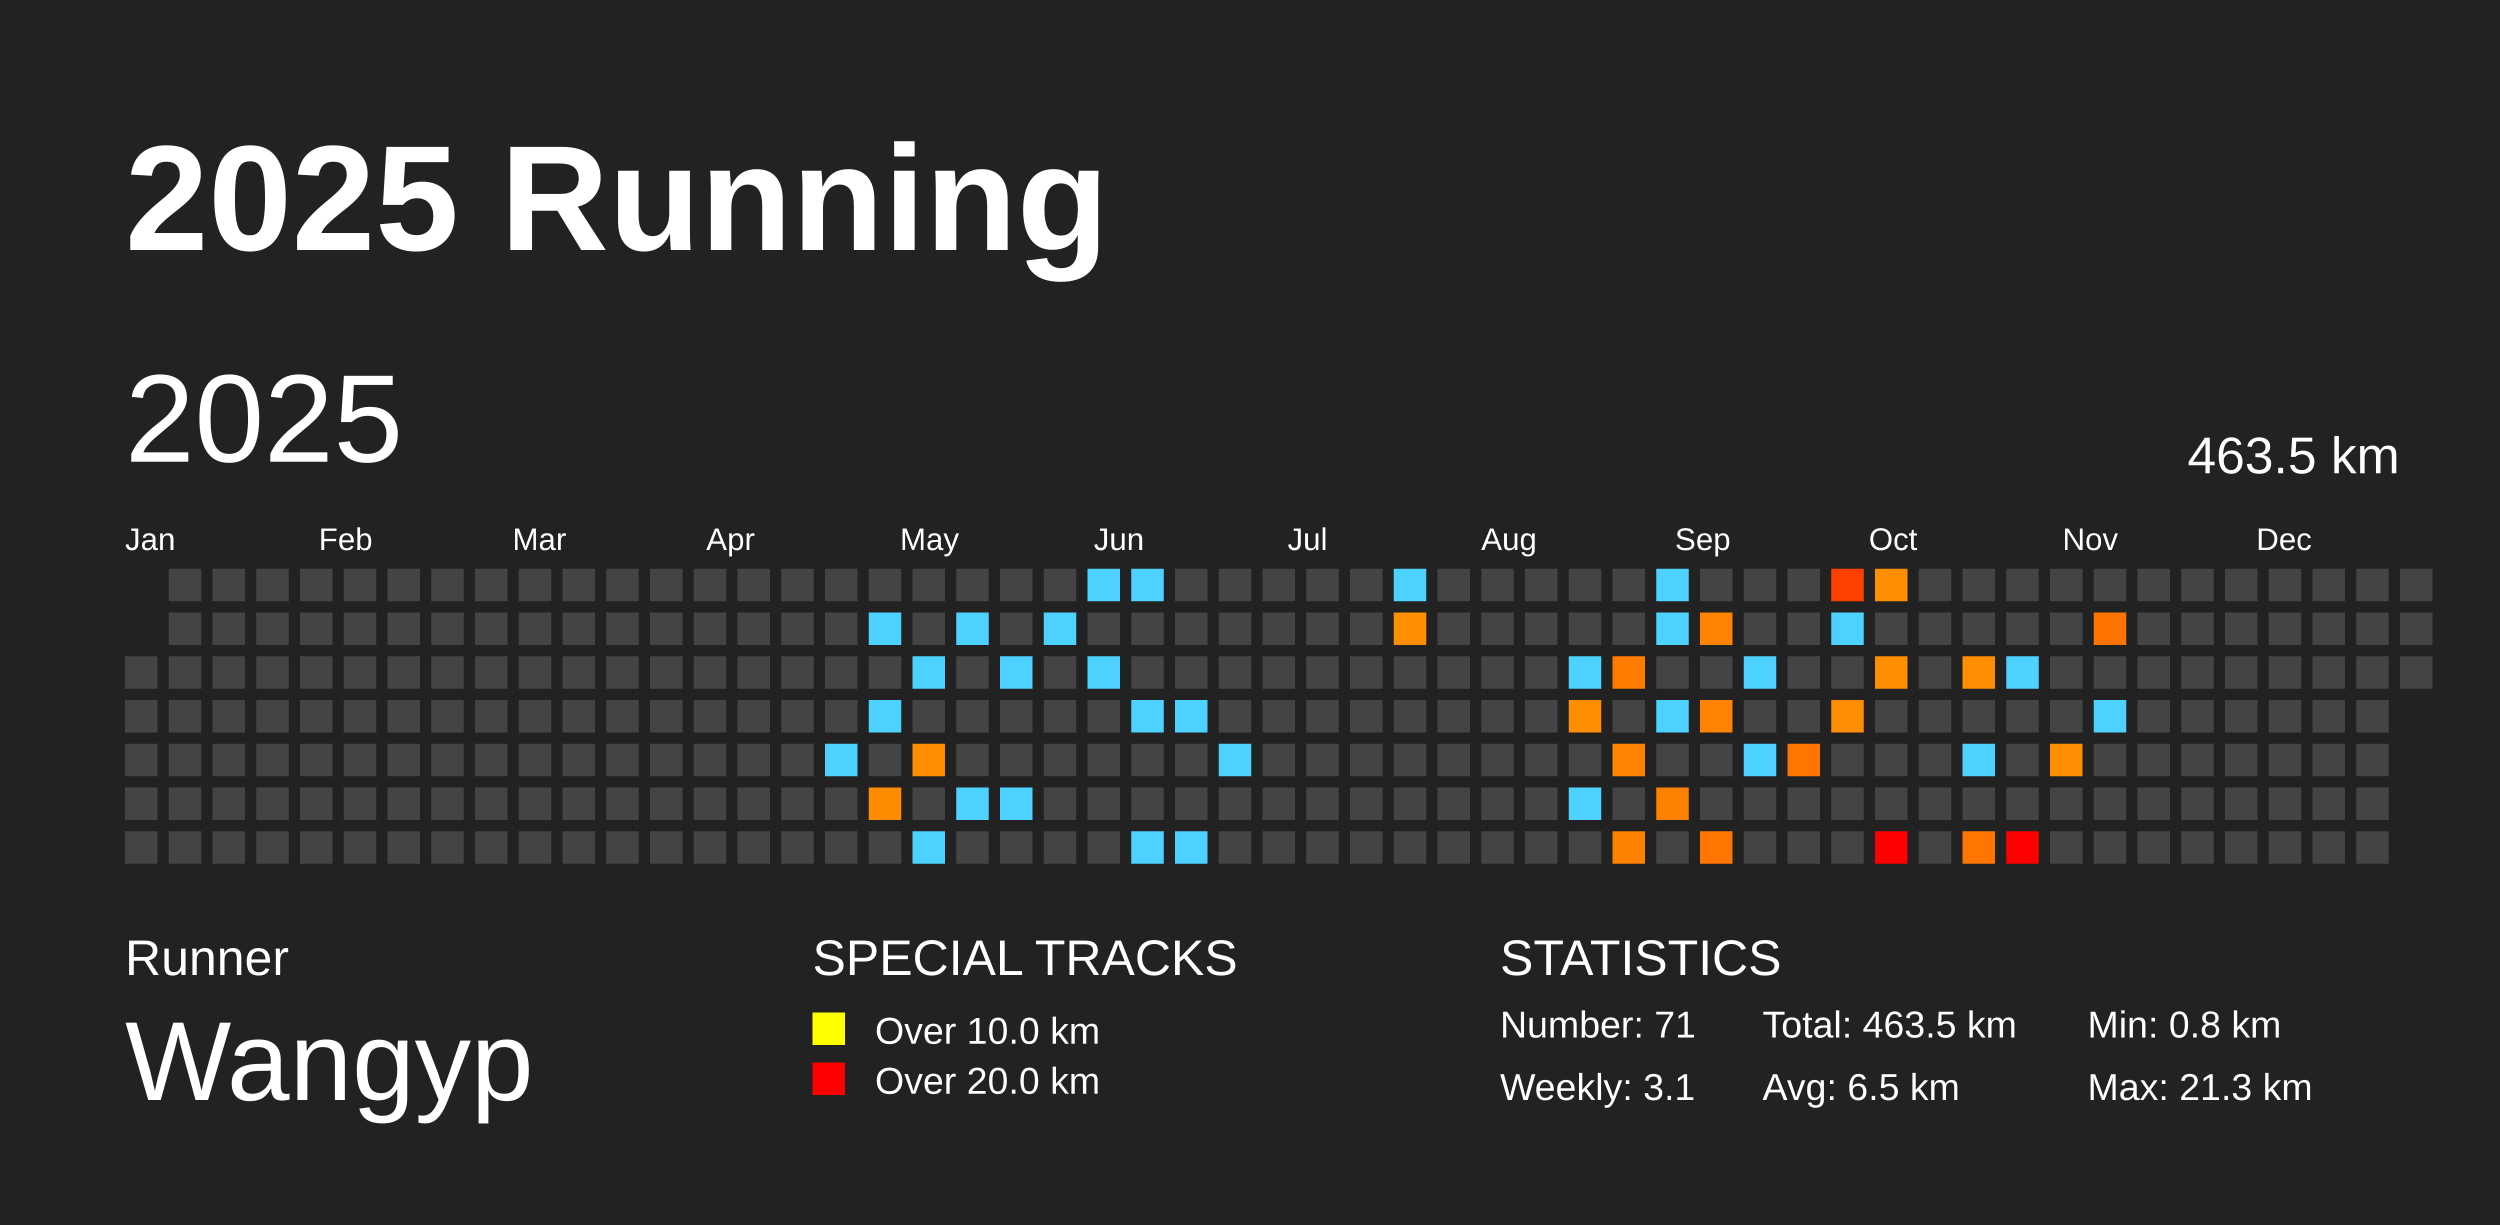
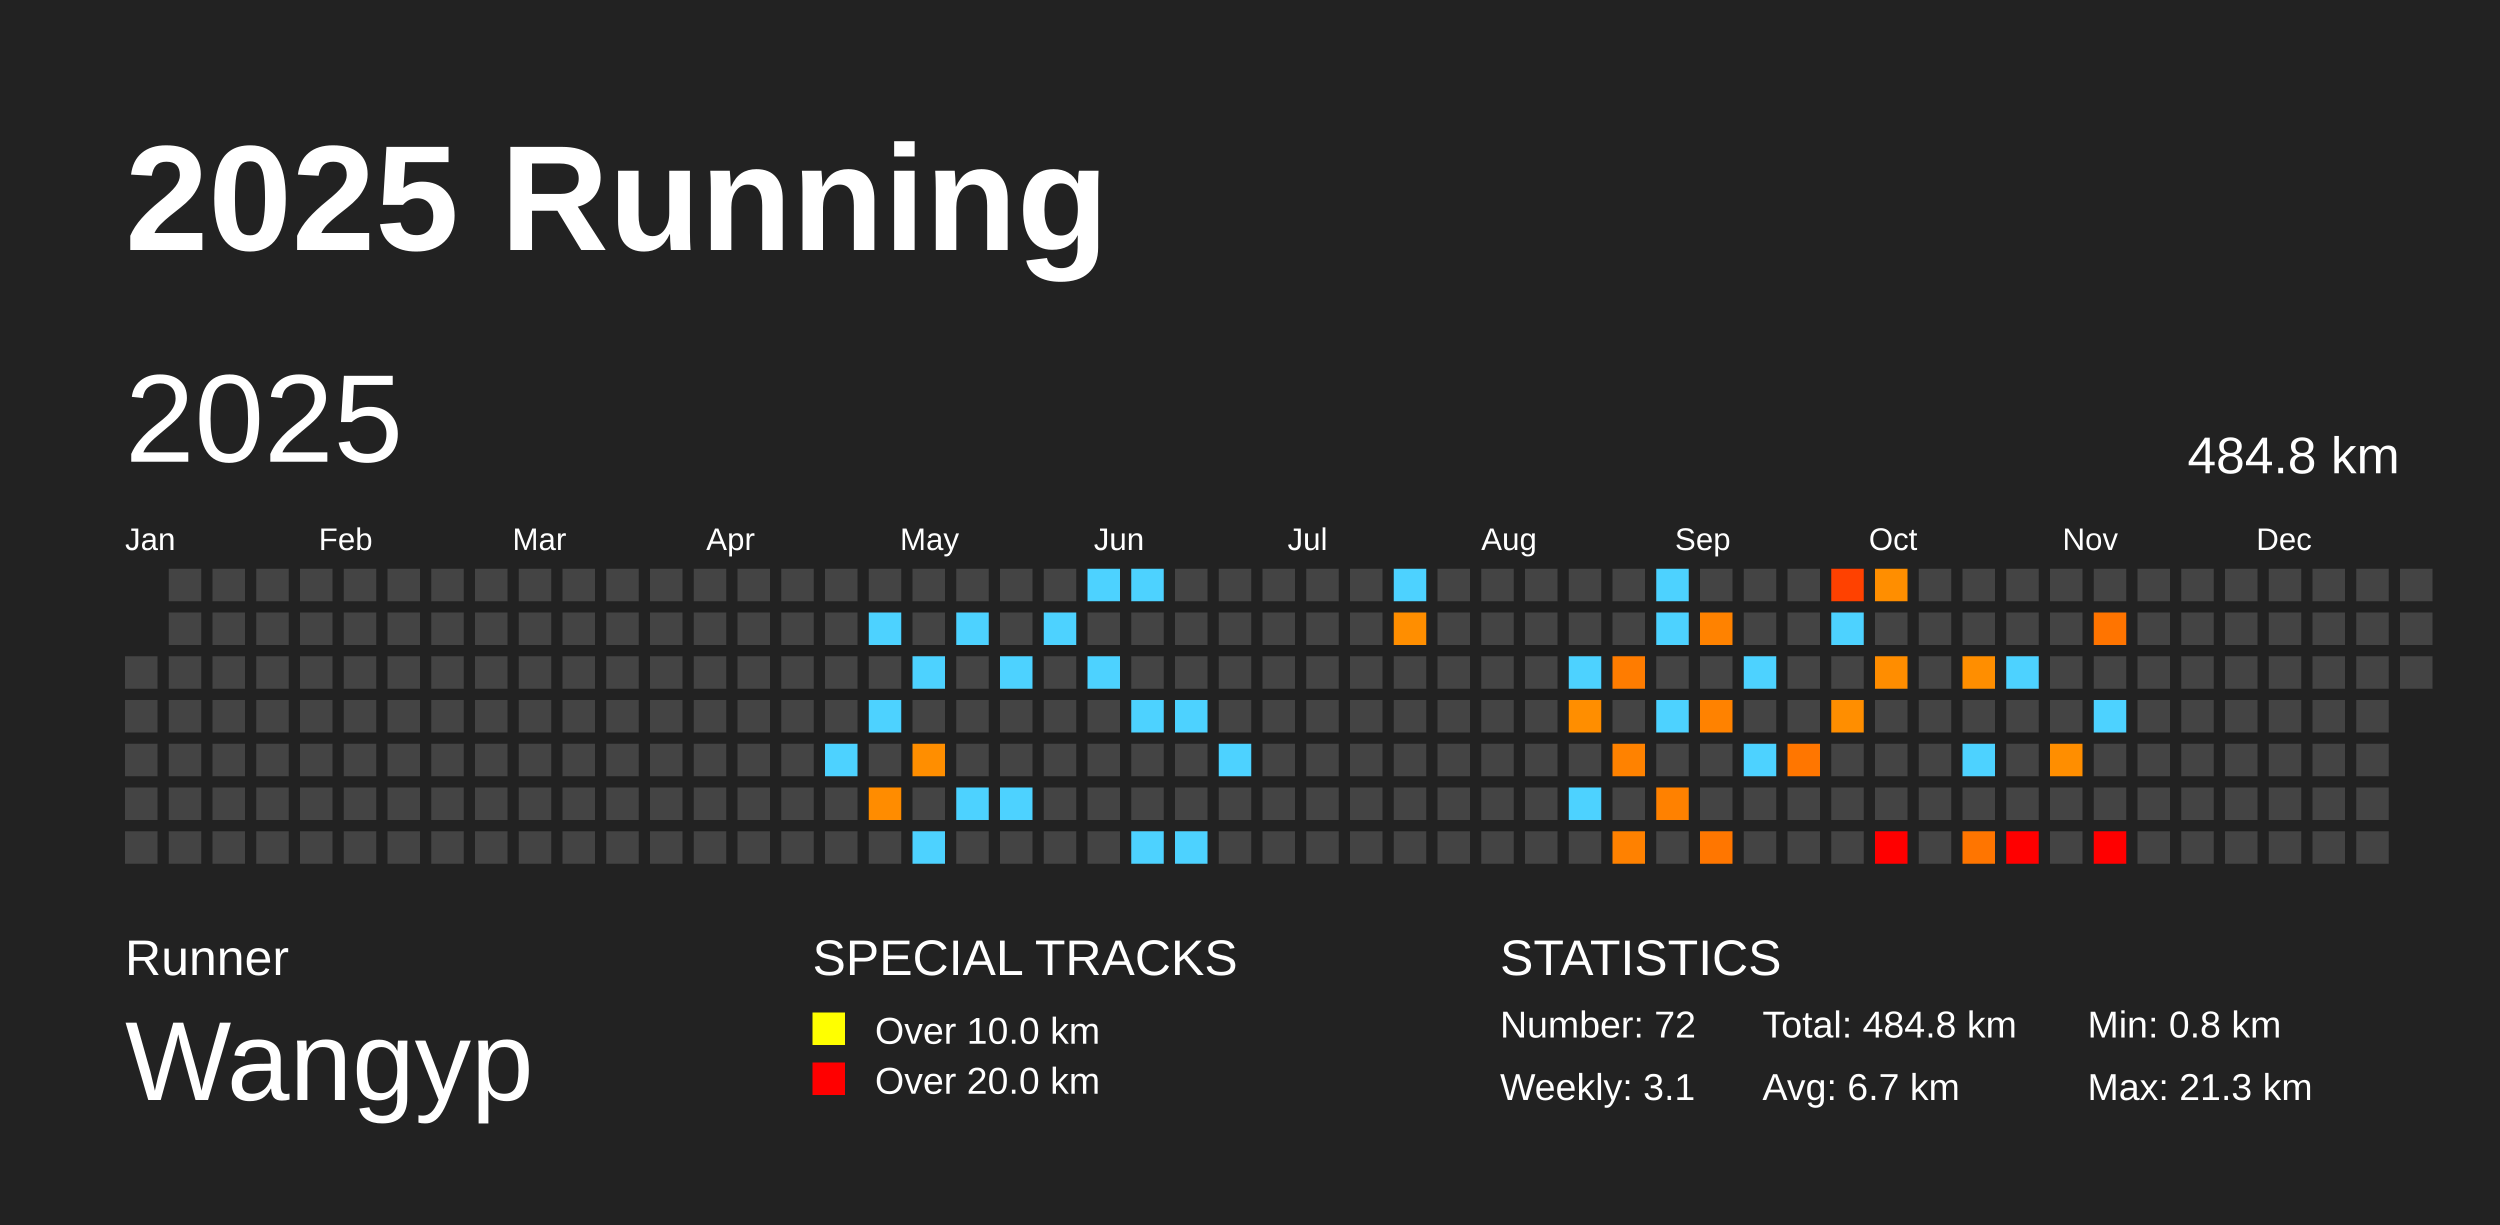
<svg xmlns="http://www.w3.org/2000/svg" baseProfile="full" height="98mm" version="1.1" viewBox="0,0,200,98" width="200mm">
  <defs />
  <rect fill="#222222" height="98" width="200" x="0" y="0" />
  <text fill="#FFFFFF" style="font-size:12px; font-family:Arial; font-weight:bold;" x="10" y="20">2025 Running</text>
  <text fill="#FFFFFF" style="font-size:4px; font-family:Arial" x="10" y="78">Runner</text>
  <text fill="#FFFFFF" style="font-size:9px; font-family:Arial" x="10" y="88">Wangyp</text>
  <text fill="#FFFFFF" style="font-size:4px; font-family:Arial" x="65" y="78">SPECIAL TRACKS</text>
  <rect fill="yellow" height="2.6" width="2.6" x="65" y="81" />
  <text fill="#FFFFFF" style="font-size:3px; font-family:Arial" x="70" y="83.5">Over 10.0 km</text>
  <rect fill="red" height="2.6" width="2.6" x="65" y="85" />
  <text fill="#FFFFFF" style="font-size:3px; font-family:Arial" x="70" y="87.5">Over 20.0 km</text>
  <text fill="#FFFFFF" style="font-size:4px; font-family:Arial" x="120" y="78">STATISTICS</text>
-   <text fill="#FFFFFF" style="font-size:3px; font-family:Arial" x="120" y="83">Number: 71</text>
+   <text fill="#FFFFFF" style="font-size:3px; font-family:Arial" x="120" y="83">Number: 72</text>
  <text fill="#FFFFFF" style="font-size:3px; font-family:Arial" x="120" y="88">Weekly: 3.1</text>
-   <text fill="#FFFFFF" style="font-size:3px; font-family:Arial" x="141" y="83">Total: 463.5 km</text>
-   <text fill="#FFFFFF" style="font-size:3px; font-family:Arial" x="141" y="88">Avg: 6.5 km</text>
+   <text fill="#FFFFFF" style="font-size:3px; font-family:Arial" x="141" y="83">Total: 484.8 km</text>
+   <text fill="#FFFFFF" style="font-size:3px; font-family:Arial" x="141" y="88">Avg: 6.7 km</text>
  <text fill="#FFFFFF" style="font-size:3px; font-family:Arial" x="167" y="83">Min: 0.8 km</text>
  <text fill="#FFFFFF" style="font-size:3px; font-family:Arial" x="167" y="88">Max: 21.3 km</text>
  <text dominant-baseline="hanging" fill="#FFFFFF" style="font-size:10.0px; font-family:Arial;" x="10" y="30">2025</text>
-   <text dominant-baseline="hanging" fill="#FFFFFF" style="font-size:4.125px; font-family:Arial;" x="175" y="35">463.5 km</text>
+   <text dominant-baseline="hanging" fill="#FFFFFF" style="font-size:4.125px; font-family:Arial;" x="175" y="35">484.8 km</text>
  <text fill="#FFFFFF" style="font-size:2.5px; font-family:Arial" x="10.0" y="44">Jan</text>
  <text fill="#FFFFFF" style="font-size:2.5px; font-family:Arial" x="25.5" y="44">Feb</text>
  <text fill="#FFFFFF" style="font-size:2.5px; font-family:Arial" x="41.0" y="44">Mar</text>
  <text fill="#FFFFFF" style="font-size:2.5px; font-family:Arial" x="56.5" y="44">Apr</text>
  <text fill="#FFFFFF" style="font-size:2.5px; font-family:Arial" x="72.0" y="44">May</text>
  <text fill="#FFFFFF" style="font-size:2.5px; font-family:Arial" x="87.5" y="44">Jun</text>
  <text fill="#FFFFFF" style="font-size:2.5px; font-family:Arial" x="103.0" y="44">Jul</text>
  <text fill="#FFFFFF" style="font-size:2.5px; font-family:Arial" x="118.5" y="44">Aug</text>
  <text fill="#FFFFFF" style="font-size:2.5px; font-family:Arial" x="134.0" y="44">Sep</text>
  <text fill="#FFFFFF" style="font-size:2.5px; font-family:Arial" x="149.5" y="44">Oct</text>
  <text fill="#FFFFFF" style="font-size:2.5px; font-family:Arial" x="165.0" y="44">Nov</text>
  <text fill="#FFFFFF" style="font-size:2.5px; font-family:Arial" x="180.5" y="44">Dec</text>
  <rect fill="#444444" height="2.6" width="2.6" x="10.0" y="52.5" />
  <rect fill="#444444" height="2.6" width="2.6" x="10.0" y="56.0" />
  <rect fill="#444444" height="2.6" width="2.6" x="10.0" y="59.5" />
  <rect fill="#444444" height="2.6" width="2.6" x="10.0" y="63.0" />
  <rect fill="#444444" height="2.6" width="2.6" x="10.0" y="66.5" />
  <rect fill="#444444" height="2.6" width="2.6" x="13.5" y="45.5" />
  <rect fill="#444444" height="2.6" width="2.6" x="13.5" y="49.0" />
  <rect fill="#444444" height="2.6" width="2.6" x="13.5" y="52.5" />
  <rect fill="#444444" height="2.6" width="2.6" x="13.5" y="56.0" />
  <rect fill="#444444" height="2.6" width="2.6" x="13.5" y="59.5" />
  <rect fill="#444444" height="2.6" width="2.6" x="13.5" y="63.0" />
  <rect fill="#444444" height="2.6" width="2.6" x="13.5" y="66.5" />
  <rect fill="#444444" height="2.6" width="2.6" x="17.0" y="45.5" />
  <rect fill="#444444" height="2.6" width="2.6" x="17.0" y="49.0" />
  <rect fill="#444444" height="2.6" width="2.6" x="17.0" y="52.5" />
  <rect fill="#444444" height="2.6" width="2.6" x="17.0" y="56.0" />
  <rect fill="#444444" height="2.6" width="2.6" x="17.0" y="59.5" />
  <rect fill="#444444" height="2.6" width="2.6" x="17.0" y="63.0" />
  <rect fill="#444444" height="2.6" width="2.6" x="17.0" y="66.5" />
  <rect fill="#444444" height="2.6" width="2.6" x="20.5" y="45.5" />
  <rect fill="#444444" height="2.6" width="2.6" x="20.5" y="49.0" />
  <rect fill="#444444" height="2.6" width="2.6" x="20.5" y="52.5" />
  <rect fill="#444444" height="2.6" width="2.6" x="20.5" y="56.0" />
  <rect fill="#444444" height="2.6" width="2.6" x="20.5" y="59.5" />
  <rect fill="#444444" height="2.6" width="2.6" x="20.5" y="63.0" />
  <rect fill="#444444" height="2.6" width="2.6" x="20.5" y="66.5" />
  <rect fill="#444444" height="2.6" width="2.6" x="24.0" y="45.5" />
  <rect fill="#444444" height="2.6" width="2.6" x="24.0" y="49.0" />
  <rect fill="#444444" height="2.6" width="2.6" x="24.0" y="52.5" />
  <rect fill="#444444" height="2.6" width="2.6" x="24.0" y="56.0" />
  <rect fill="#444444" height="2.6" width="2.6" x="24.0" y="59.5" />
  <rect fill="#444444" height="2.6" width="2.6" x="24.0" y="63.0" />
  <rect fill="#444444" height="2.6" width="2.6" x="24.0" y="66.5" />
  <rect fill="#444444" height="2.6" width="2.6" x="27.5" y="45.5" />
  <rect fill="#444444" height="2.6" width="2.6" x="27.5" y="49.0" />
  <rect fill="#444444" height="2.6" width="2.6" x="27.5" y="52.5" />
  <rect fill="#444444" height="2.6" width="2.6" x="27.5" y="56.0" />
  <rect fill="#444444" height="2.6" width="2.6" x="27.5" y="59.5" />
  <rect fill="#444444" height="2.6" width="2.6" x="27.5" y="63.0" />
  <rect fill="#444444" height="2.6" width="2.6" x="27.5" y="66.5" />
  <rect fill="#444444" height="2.6" width="2.6" x="31.0" y="45.5" />
  <rect fill="#444444" height="2.6" width="2.6" x="31.0" y="49.0" />
  <rect fill="#444444" height="2.6" width="2.6" x="31.0" y="52.5" />
  <rect fill="#444444" height="2.6" width="2.6" x="31.0" y="56.0" />
  <rect fill="#444444" height="2.6" width="2.6" x="31.0" y="59.5" />
  <rect fill="#444444" height="2.6" width="2.6" x="31.0" y="63.0" />
  <rect fill="#444444" height="2.6" width="2.6" x="31.0" y="66.5" />
  <rect fill="#444444" height="2.6" width="2.6" x="34.5" y="45.5" />
  <rect fill="#444444" height="2.6" width="2.6" x="34.5" y="49.0" />
  <rect fill="#444444" height="2.6" width="2.6" x="34.5" y="52.5" />
  <rect fill="#444444" height="2.6" width="2.6" x="34.5" y="56.0" />
  <rect fill="#444444" height="2.6" width="2.6" x="34.5" y="59.5" />
  <rect fill="#444444" height="2.6" width="2.6" x="34.5" y="63.0" />
  <rect fill="#444444" height="2.6" width="2.6" x="34.5" y="66.5" />
  <rect fill="#444444" height="2.6" width="2.6" x="38.0" y="45.5" />
  <rect fill="#444444" height="2.6" width="2.6" x="38.0" y="49.0" />
  <rect fill="#444444" height="2.6" width="2.6" x="38.0" y="52.5" />
  <rect fill="#444444" height="2.6" width="2.6" x="38.0" y="56.0" />
  <rect fill="#444444" height="2.6" width="2.6" x="38.0" y="59.5" />
  <rect fill="#444444" height="2.6" width="2.6" x="38.0" y="63.0" />
  <rect fill="#444444" height="2.6" width="2.6" x="38.0" y="66.5" />
  <rect fill="#444444" height="2.6" width="2.6" x="41.5" y="45.5" />
  <rect fill="#444444" height="2.6" width="2.6" x="41.5" y="49.0" />
  <rect fill="#444444" height="2.6" width="2.6" x="41.5" y="52.5" />
  <rect fill="#444444" height="2.6" width="2.6" x="41.5" y="56.0" />
  <rect fill="#444444" height="2.6" width="2.6" x="41.5" y="59.5" />
  <rect fill="#444444" height="2.6" width="2.6" x="41.5" y="63.0" />
  <rect fill="#444444" height="2.6" width="2.6" x="41.5" y="66.5" />
  <rect fill="#444444" height="2.6" width="2.6" x="45.0" y="45.5" />
  <rect fill="#444444" height="2.6" width="2.6" x="45.0" y="49.0" />
  <rect fill="#444444" height="2.6" width="2.6" x="45.0" y="52.5" />
  <rect fill="#444444" height="2.6" width="2.6" x="45.0" y="56.0" />
  <rect fill="#444444" height="2.6" width="2.6" x="45.0" y="59.5" />
  <rect fill="#444444" height="2.6" width="2.6" x="45.0" y="63.0" />
  <rect fill="#444444" height="2.6" width="2.6" x="45.0" y="66.5" />
  <rect fill="#444444" height="2.6" width="2.6" x="48.5" y="45.5" />
  <rect fill="#444444" height="2.6" width="2.6" x="48.5" y="49.0" />
  <rect fill="#444444" height="2.6" width="2.6" x="48.5" y="52.5" />
  <rect fill="#444444" height="2.6" width="2.6" x="48.5" y="56.0" />
  <rect fill="#444444" height="2.6" width="2.6" x="48.5" y="59.5" />
  <rect fill="#444444" height="2.6" width="2.6" x="48.5" y="63.0" />
  <rect fill="#444444" height="2.6" width="2.6" x="48.5" y="66.5" />
  <rect fill="#444444" height="2.6" width="2.6" x="52.0" y="45.5" />
  <rect fill="#444444" height="2.6" width="2.6" x="52.0" y="49.0" />
  <rect fill="#444444" height="2.6" width="2.6" x="52.0" y="52.5" />
  <rect fill="#444444" height="2.6" width="2.6" x="52.0" y="56.0" />
  <rect fill="#444444" height="2.6" width="2.6" x="52.0" y="59.5" />
  <rect fill="#444444" height="2.6" width="2.6" x="52.0" y="63.0" />
  <rect fill="#444444" height="2.6" width="2.6" x="52.0" y="66.5" />
  <rect fill="#444444" height="2.6" width="2.6" x="55.5" y="45.5" />
  <rect fill="#444444" height="2.6" width="2.6" x="55.5" y="49.0" />
  <rect fill="#444444" height="2.6" width="2.6" x="55.5" y="52.5" />
  <rect fill="#444444" height="2.6" width="2.6" x="55.5" y="56.0" />
  <rect fill="#444444" height="2.6" width="2.6" x="55.5" y="59.5" />
  <rect fill="#444444" height="2.6" width="2.6" x="55.5" y="63.0" />
  <rect fill="#444444" height="2.6" width="2.6" x="55.5" y="66.5" />
  <rect fill="#444444" height="2.6" width="2.6" x="59.0" y="45.5" />
  <rect fill="#444444" height="2.6" width="2.6" x="59.0" y="49.0" />
  <rect fill="#444444" height="2.6" width="2.6" x="59.0" y="52.5" />
  <rect fill="#444444" height="2.6" width="2.6" x="59.0" y="56.0" />
  <rect fill="#444444" height="2.6" width="2.6" x="59.0" y="59.5" />
  <rect fill="#444444" height="2.6" width="2.6" x="59.0" y="63.0" />
  <rect fill="#444444" height="2.6" width="2.6" x="59.0" y="66.5" />
  <rect fill="#444444" height="2.6" width="2.6" x="62.5" y="45.5" />
  <rect fill="#444444" height="2.6" width="2.6" x="62.5" y="49.0" />
  <rect fill="#444444" height="2.6" width="2.6" x="62.5" y="52.5" />
  <rect fill="#444444" height="2.6" width="2.6" x="62.5" y="56.0" />
  <rect fill="#444444" height="2.6" width="2.6" x="62.5" y="59.5" />
  <rect fill="#444444" height="2.6" width="2.6" x="62.5" y="63.0" />
  <rect fill="#444444" height="2.6" width="2.6" x="62.5" y="66.5" />
  <rect fill="#444444" height="2.6" width="2.6" x="66.0" y="45.5" />
  <rect fill="#444444" height="2.6" width="2.6" x="66.0" y="49.0" />
  <rect fill="#444444" height="2.6" width="2.6" x="66.0" y="52.5" />
  <rect fill="#444444" height="2.6" width="2.6" x="66.0" y="56.0" />
  <rect fill="#4dd2ff" height="2.6" width="2.6" x="66.0" y="59.5" />
  <rect fill="#444444" height="2.6" width="2.6" x="66.0" y="63.0" />
  <rect fill="#444444" height="2.6" width="2.6" x="66.0" y="66.5" />
  <rect fill="#444444" height="2.6" width="2.6" x="69.5" y="45.5" />
  <rect fill="#4dd2ff" height="2.6" width="2.6" x="69.5" y="49.0" />
  <rect fill="#444444" height="2.6" width="2.6" x="69.5" y="52.5" />
  <rect fill="#4dd2ff" height="2.6" width="2.6" x="69.5" y="56.0" />
  <rect fill="#444444" height="2.6" width="2.6" x="69.5" y="59.5" />
  <rect fill="#ff8c00" height="2.6" width="2.6" x="69.5" y="63.0" />
  <rect fill="#444444" height="2.6" width="2.6" x="69.5" y="66.5" />
  <rect fill="#444444" height="2.6" width="2.6" x="73.0" y="45.5" />
  <rect fill="#444444" height="2.6" width="2.6" x="73.0" y="49.0" />
  <rect fill="#4dd2ff" height="2.6" width="2.6" x="73.0" y="52.5" />
  <rect fill="#444444" height="2.6" width="2.6" x="73.0" y="56.0" />
  <rect fill="#ff8e00" height="2.6" width="2.6" x="73.0" y="59.5" />
  <rect fill="#444444" height="2.6" width="2.6" x="73.0" y="63.0" />
  <rect fill="#4dd2ff" height="2.6" width="2.6" x="73.0" y="66.5" />
  <rect fill="#444444" height="2.6" width="2.6" x="76.5" y="45.5" />
  <rect fill="#4dd2ff" height="2.6" width="2.6" x="76.5" y="49.0" />
  <rect fill="#444444" height="2.6" width="2.6" x="76.5" y="52.5" />
  <rect fill="#444444" height="2.6" width="2.6" x="76.5" y="56.0" />
  <rect fill="#444444" height="2.6" width="2.6" x="76.5" y="59.5" />
  <rect fill="#4dd2ff" height="2.6" width="2.6" x="76.5" y="63.0" />
  <rect fill="#444444" height="2.6" width="2.6" x="76.5" y="66.5" />
  <rect fill="#444444" height="2.6" width="2.6" x="80.0" y="45.5" />
  <rect fill="#444444" height="2.6" width="2.6" x="80.0" y="49.0" />
  <rect fill="#4dd2ff" height="2.6" width="2.6" x="80.0" y="52.5" />
  <rect fill="#444444" height="2.6" width="2.6" x="80.0" y="56.0" />
  <rect fill="#444444" height="2.6" width="2.6" x="80.0" y="59.5" />
  <rect fill="#4dd2ff" height="2.6" width="2.6" x="80.0" y="63.0" />
  <rect fill="#444444" height="2.6" width="2.6" x="80.0" y="66.5" />
  <rect fill="#444444" height="2.6" width="2.6" x="83.5" y="45.5" />
  <rect fill="#4dd2ff" height="2.6" width="2.6" x="83.5" y="49.0" />
  <rect fill="#444444" height="2.6" width="2.6" x="83.5" y="52.5" />
  <rect fill="#444444" height="2.6" width="2.6" x="83.5" y="56.0" />
  <rect fill="#444444" height="2.6" width="2.6" x="83.5" y="59.5" />
  <rect fill="#444444" height="2.6" width="2.6" x="83.5" y="63.0" />
  <rect fill="#444444" height="2.6" width="2.6" x="83.5" y="66.5" />
  <rect fill="#4dd2ff" height="2.6" width="2.6" x="87.0" y="45.5" />
  <rect fill="#444444" height="2.6" width="2.6" x="87.0" y="49.0" />
  <rect fill="#4dd2ff" height="2.6" width="2.6" x="87.0" y="52.5" />
  <rect fill="#444444" height="2.6" width="2.6" x="87.0" y="56.0" />
  <rect fill="#444444" height="2.6" width="2.6" x="87.0" y="59.5" />
  <rect fill="#444444" height="2.6" width="2.6" x="87.0" y="63.0" />
  <rect fill="#444444" height="2.6" width="2.6" x="87.0" y="66.5" />
  <rect fill="#4dd2ff" height="2.6" width="2.6" x="90.5" y="45.5" />
  <rect fill="#444444" height="2.6" width="2.6" x="90.5" y="49.0" />
  <rect fill="#444444" height="2.6" width="2.6" x="90.5" y="52.5" />
  <rect fill="#4dd2ff" height="2.6" width="2.6" x="90.5" y="56.0" />
  <rect fill="#444444" height="2.6" width="2.6" x="90.5" y="59.5" />
  <rect fill="#444444" height="2.6" width="2.6" x="90.5" y="63.0" />
  <rect fill="#4dd2ff" height="2.6" width="2.6" x="90.5" y="66.5" />
  <rect fill="#444444" height="2.6" width="2.6" x="94.0" y="45.5" />
  <rect fill="#444444" height="2.6" width="2.6" x="94.0" y="49.0" />
  <rect fill="#444444" height="2.6" width="2.6" x="94.0" y="52.5" />
  <rect fill="#4dd2ff" height="2.6" width="2.6" x="94.0" y="56.0" />
  <rect fill="#444444" height="2.6" width="2.6" x="94.0" y="59.5" />
  <rect fill="#444444" height="2.6" width="2.6" x="94.0" y="63.0" />
  <rect fill="#4dd2ff" height="2.6" width="2.6" x="94.0" y="66.5" />
  <rect fill="#444444" height="2.6" width="2.6" x="97.5" y="45.5" />
  <rect fill="#444444" height="2.6" width="2.6" x="97.5" y="49.0" />
  <rect fill="#444444" height="2.6" width="2.6" x="97.5" y="52.5" />
  <rect fill="#444444" height="2.6" width="2.6" x="97.5" y="56.0" />
  <rect fill="#4dd2ff" height="2.6" width="2.6" x="97.5" y="59.5" />
  <rect fill="#444444" height="2.6" width="2.6" x="97.5" y="63.0" />
  <rect fill="#444444" height="2.6" width="2.6" x="97.5" y="66.5" />
  <rect fill="#444444" height="2.6" width="2.6" x="101.0" y="45.5" />
  <rect fill="#444444" height="2.6" width="2.6" x="101.0" y="49.0" />
  <rect fill="#444444" height="2.6" width="2.6" x="101.0" y="52.5" />
  <rect fill="#444444" height="2.6" width="2.6" x="101.0" y="56.0" />
  <rect fill="#444444" height="2.6" width="2.6" x="101.0" y="59.5" />
  <rect fill="#444444" height="2.6" width="2.6" x="101.0" y="63.0" />
  <rect fill="#444444" height="2.6" width="2.6" x="101.0" y="66.5" />
  <rect fill="#444444" height="2.6" width="2.6" x="104.5" y="45.5" />
  <rect fill="#444444" height="2.6" width="2.6" x="104.5" y="49.0" />
  <rect fill="#444444" height="2.6" width="2.6" x="104.5" y="52.5" />
  <rect fill="#444444" height="2.6" width="2.6" x="104.5" y="56.0" />
  <rect fill="#444444" height="2.6" width="2.6" x="104.5" y="59.5" />
  <rect fill="#444444" height="2.6" width="2.6" x="104.5" y="63.0" />
  <rect fill="#444444" height="2.6" width="2.6" x="104.5" y="66.5" />
  <rect fill="#444444" height="2.6" width="2.6" x="108.0" y="45.5" />
  <rect fill="#444444" height="2.6" width="2.6" x="108.0" y="49.0" />
  <rect fill="#444444" height="2.6" width="2.6" x="108.0" y="52.5" />
  <rect fill="#444444" height="2.6" width="2.6" x="108.0" y="56.0" />
  <rect fill="#444444" height="2.6" width="2.6" x="108.0" y="59.5" />
  <rect fill="#444444" height="2.6" width="2.6" x="108.0" y="63.0" />
  <rect fill="#444444" height="2.6" width="2.6" x="108.0" y="66.5" />
  <rect fill="#4dd2ff" height="2.6" width="2.6" x="111.5" y="45.5" />
  <rect fill="#ff8e00" height="2.6" width="2.6" x="111.5" y="49.0" />
  <rect fill="#444444" height="2.6" width="2.6" x="111.5" y="52.5" />
  <rect fill="#444444" height="2.6" width="2.6" x="111.5" y="56.0" />
  <rect fill="#444444" height="2.6" width="2.6" x="111.5" y="59.5" />
  <rect fill="#444444" height="2.6" width="2.6" x="111.5" y="63.0" />
  <rect fill="#444444" height="2.6" width="2.6" x="111.5" y="66.5" />
  <rect fill="#444444" height="2.6" width="2.6" x="115.0" y="45.5" />
  <rect fill="#444444" height="2.6" width="2.6" x="115.0" y="49.0" />
  <rect fill="#444444" height="2.6" width="2.6" x="115.0" y="52.5" />
  <rect fill="#444444" height="2.6" width="2.6" x="115.0" y="56.0" />
  <rect fill="#444444" height="2.6" width="2.6" x="115.0" y="59.5" />
  <rect fill="#444444" height="2.6" width="2.6" x="115.0" y="63.0" />
  <rect fill="#444444" height="2.6" width="2.6" x="115.0" y="66.5" />
  <rect fill="#444444" height="2.6" width="2.6" x="118.5" y="45.5" />
  <rect fill="#444444" height="2.6" width="2.6" x="118.5" y="49.0" />
  <rect fill="#444444" height="2.6" width="2.6" x="118.5" y="52.5" />
  <rect fill="#444444" height="2.6" width="2.6" x="118.5" y="56.0" />
  <rect fill="#444444" height="2.6" width="2.6" x="118.5" y="59.5" />
  <rect fill="#444444" height="2.6" width="2.6" x="118.5" y="63.0" />
  <rect fill="#444444" height="2.6" width="2.6" x="118.5" y="66.5" />
  <rect fill="#444444" height="2.6" width="2.6" x="122.0" y="45.5" />
  <rect fill="#444444" height="2.6" width="2.6" x="122.0" y="49.0" />
  <rect fill="#444444" height="2.6" width="2.6" x="122.0" y="52.5" />
  <rect fill="#444444" height="2.6" width="2.6" x="122.0" y="56.0" />
  <rect fill="#444444" height="2.6" width="2.6" x="122.0" y="59.5" />
  <rect fill="#444444" height="2.6" width="2.6" x="122.0" y="63.0" />
  <rect fill="#444444" height="2.6" width="2.6" x="122.0" y="66.5" />
  <rect fill="#444444" height="2.6" width="2.6" x="125.5" y="45.5" />
  <rect fill="#444444" height="2.6" width="2.6" x="125.5" y="49.0" />
  <rect fill="#4dd2ff" height="2.6" width="2.6" x="125.5" y="52.5" />
  <rect fill="#ff8e00" height="2.6" width="2.6" x="125.5" y="56.0" />
  <rect fill="#444444" height="2.6" width="2.6" x="125.5" y="59.5" />
  <rect fill="#4dd2ff" height="2.6" width="2.6" x="125.5" y="63.0" />
  <rect fill="#444444" height="2.6" width="2.6" x="125.5" y="66.5" />
  <rect fill="#444444" height="2.6" width="2.6" x="129.0" y="45.5" />
  <rect fill="#444444" height="2.6" width="2.6" x="129.0" y="49.0" />
  <rect fill="#ff7c00" height="2.6" width="2.6" x="129.0" y="52.5" />
  <rect fill="#444444" height="2.6" width="2.6" x="129.0" y="56.0" />
  <rect fill="#ff8200" height="2.6" width="2.6" x="129.0" y="59.5" />
  <rect fill="#444444" height="2.6" width="2.6" x="129.0" y="63.0" />
  <rect fill="#ff8100" height="2.6" width="2.6" x="129.0" y="66.5" />
  <rect fill="#4dd2ff" height="2.6" width="2.6" x="132.5" y="45.5" />
  <rect fill="#4dd2ff" height="2.6" width="2.6" x="132.5" y="49.0" />
  <rect fill="#444444" height="2.6" width="2.6" x="132.5" y="52.5" />
  <rect fill="#4dd2ff" height="2.6" width="2.6" x="132.5" y="56.0" />
  <rect fill="#444444" height="2.6" width="2.6" x="132.5" y="59.5" />
  <rect fill="#ff8100" height="2.6" width="2.6" x="132.5" y="63.0" />
  <rect fill="#444444" height="2.6" width="2.6" x="132.5" y="66.5" />
  <rect fill="#444444" height="2.6" width="2.6" x="136.0" y="45.5" />
  <rect fill="#ff8200" height="2.6" width="2.6" x="136.0" y="49.0" />
  <rect fill="#444444" height="2.6" width="2.6" x="136.0" y="52.5" />
  <rect fill="#ff8200" height="2.6" width="2.6" x="136.0" y="56.0" />
  <rect fill="#444444" height="2.6" width="2.6" x="136.0" y="59.5" />
  <rect fill="#444444" height="2.6" width="2.6" x="136.0" y="63.0" />
  <rect fill="#ff7600" height="2.6" width="2.6" x="136.0" y="66.5" />
  <rect fill="#444444" height="2.6" width="2.6" x="139.5" y="45.5" />
  <rect fill="#444444" height="2.6" width="2.6" x="139.5" y="49.0" />
  <rect fill="#4dd2ff" height="2.6" width="2.6" x="139.5" y="52.5" />
  <rect fill="#444444" height="2.6" width="2.6" x="139.5" y="56.0" />
  <rect fill="#4dd2ff" height="2.6" width="2.6" x="139.5" y="59.5" />
  <rect fill="#444444" height="2.6" width="2.6" x="139.5" y="63.0" />
  <rect fill="#444444" height="2.6" width="2.6" x="139.5" y="66.5" />
  <rect fill="#444444" height="2.6" width="2.6" x="143.0" y="45.5" />
  <rect fill="#444444" height="2.6" width="2.6" x="143.0" y="49.0" />
  <rect fill="#444444" height="2.6" width="2.6" x="143.0" y="52.5" />
  <rect fill="#444444" height="2.6" width="2.6" x="143.0" y="56.0" />
-   <rect fill="#ff7500" height="2.6" width="2.6" x="143.0" y="59.5" />
+   <rect fill="#ff7600" height="2.6" width="2.6" x="143.0" y="59.5" />
  <rect fill="#444444" height="2.6" width="2.6" x="143.0" y="63.0" />
  <rect fill="#444444" height="2.6" width="2.6" x="143.0" y="66.5" />
  <rect fill="#ff4100" height="2.6" width="2.6" x="146.5" y="45.5" />
  <rect fill="#4dd2ff" height="2.6" width="2.6" x="146.5" y="49.0" />
  <rect fill="#444444" height="2.6" width="2.6" x="146.5" y="52.5" />
  <rect fill="#ff8e00" height="2.6" width="2.6" x="146.5" y="56.0" />
  <rect fill="#444444" height="2.6" width="2.6" x="146.5" y="59.5" />
  <rect fill="#444444" height="2.6" width="2.6" x="146.5" y="63.0" />
  <rect fill="#444444" height="2.6" width="2.6" x="146.5" y="66.5" />
  <rect fill="#ff8e00" height="2.6" width="2.6" x="150.0" y="45.5" />
  <rect fill="#444444" height="2.6" width="2.6" x="150.0" y="49.0" />
  <rect fill="#ff8d00" height="2.6" width="2.6" x="150.0" y="52.5" />
  <rect fill="#444444" height="2.6" width="2.6" x="150.0" y="56.0" />
  <rect fill="#444444" height="2.6" width="2.6" x="150.0" y="59.5" />
  <rect fill="#444444" height="2.6" width="2.6" x="150.0" y="63.0" />
  <rect fill="red" height="2.6" width="2.6" x="150.0" y="66.5" />
  <rect fill="#444444" height="2.6" width="2.6" x="153.5" y="45.5" />
  <rect fill="#444444" height="2.6" width="2.6" x="153.5" y="49.0" />
  <rect fill="#444444" height="2.6" width="2.6" x="153.5" y="52.5" />
  <rect fill="#444444" height="2.6" width="2.6" x="153.5" y="56.0" />
  <rect fill="#444444" height="2.6" width="2.6" x="153.5" y="59.5" />
  <rect fill="#444444" height="2.6" width="2.6" x="153.5" y="63.0" />
  <rect fill="#444444" height="2.6" width="2.6" x="153.5" y="66.5" />
  <rect fill="#444444" height="2.6" width="2.6" x="157.0" y="45.5" />
  <rect fill="#444444" height="2.6" width="2.6" x="157.0" y="49.0" />
-   <rect fill="#ff8d00" height="2.6" width="2.6" x="157.0" y="52.5" />
+   <rect fill="#ff8e00" height="2.6" width="2.6" x="157.0" y="52.5" />
  <rect fill="#444444" height="2.6" width="2.6" x="157.0" y="56.0" />
  <rect fill="#4dd2ff" height="2.6" width="2.6" x="157.0" y="59.5" />
  <rect fill="#444444" height="2.6" width="2.6" x="157.0" y="63.0" />
  <rect fill="#ff7500" height="2.6" width="2.6" x="157.0" y="66.5" />
  <rect fill="#444444" height="2.6" width="2.6" x="160.5" y="45.5" />
  <rect fill="#444444" height="2.6" width="2.6" x="160.5" y="49.0" />
  <rect fill="#4dd2ff" height="2.6" width="2.6" x="160.5" y="52.5" />
  <rect fill="#444444" height="2.6" width="2.6" x="160.5" y="56.0" />
  <rect fill="#444444" height="2.6" width="2.6" x="160.5" y="59.5" />
  <rect fill="#444444" height="2.6" width="2.6" x="160.5" y="63.0" />
  <rect fill="red" height="2.6" width="2.6" x="160.5" y="66.5" />
  <rect fill="#444444" height="2.6" width="2.6" x="164.0" y="45.5" />
  <rect fill="#444444" height="2.6" width="2.6" x="164.0" y="49.0" />
  <rect fill="#444444" height="2.6" width="2.6" x="164.0" y="52.5" />
  <rect fill="#444444" height="2.6" width="2.6" x="164.0" y="56.0" />
  <rect fill="#ff8e00" height="2.6" width="2.6" x="164.0" y="59.5" />
  <rect fill="#444444" height="2.6" width="2.6" x="164.0" y="63.0" />
  <rect fill="#444444" height="2.6" width="2.6" x="164.0" y="66.5" />
  <rect fill="#444444" height="2.6" width="2.6" x="167.5" y="45.5" />
  <rect fill="#ff7400" height="2.6" width="2.6" x="167.5" y="49.0" />
  <rect fill="#444444" height="2.6" width="2.6" x="167.5" y="52.5" />
  <rect fill="#4dd2ff" height="2.6" width="2.6" x="167.5" y="56.0" />
  <rect fill="#444444" height="2.6" width="2.6" x="167.5" y="59.5" />
  <rect fill="#444444" height="2.6" width="2.6" x="167.5" y="63.0" />
-   <rect fill="#444444" height="2.6" width="2.6" x="167.5" y="66.5" />
+   <rect fill="red" height="2.6" width="2.6" x="167.5" y="66.5" />
  <rect fill="#444444" height="2.6" width="2.6" x="171.0" y="45.5" />
  <rect fill="#444444" height="2.6" width="2.6" x="171.0" y="49.0" />
  <rect fill="#444444" height="2.6" width="2.6" x="171.0" y="52.5" />
  <rect fill="#444444" height="2.6" width="2.6" x="171.0" y="56.0" />
  <rect fill="#444444" height="2.6" width="2.6" x="171.0" y="59.5" />
  <rect fill="#444444" height="2.6" width="2.6" x="171.0" y="63.0" />
  <rect fill="#444444" height="2.6" width="2.6" x="171.0" y="66.5" />
  <rect fill="#444444" height="2.6" width="2.6" x="174.5" y="45.5" />
  <rect fill="#444444" height="2.6" width="2.6" x="174.5" y="49.0" />
  <rect fill="#444444" height="2.6" width="2.6" x="174.5" y="52.5" />
  <rect fill="#444444" height="2.6" width="2.6" x="174.5" y="56.0" />
  <rect fill="#444444" height="2.6" width="2.6" x="174.5" y="59.5" />
  <rect fill="#444444" height="2.6" width="2.6" x="174.5" y="63.0" />
  <rect fill="#444444" height="2.6" width="2.6" x="174.5" y="66.5" />
  <rect fill="#444444" height="2.6" width="2.6" x="178.0" y="45.5" />
  <rect fill="#444444" height="2.6" width="2.6" x="178.0" y="49.0" />
  <rect fill="#444444" height="2.6" width="2.6" x="178.0" y="52.5" />
  <rect fill="#444444" height="2.6" width="2.6" x="178.0" y="56.0" />
  <rect fill="#444444" height="2.6" width="2.6" x="178.0" y="59.5" />
  <rect fill="#444444" height="2.6" width="2.6" x="178.0" y="63.0" />
  <rect fill="#444444" height="2.6" width="2.6" x="178.0" y="66.5" />
  <rect fill="#444444" height="2.6" width="2.6" x="181.5" y="45.5" />
  <rect fill="#444444" height="2.6" width="2.6" x="181.5" y="49.0" />
  <rect fill="#444444" height="2.6" width="2.6" x="181.5" y="52.5" />
  <rect fill="#444444" height="2.6" width="2.6" x="181.5" y="56.0" />
  <rect fill="#444444" height="2.6" width="2.6" x="181.5" y="59.5" />
  <rect fill="#444444" height="2.6" width="2.6" x="181.5" y="63.0" />
  <rect fill="#444444" height="2.6" width="2.6" x="181.5" y="66.5" />
  <rect fill="#444444" height="2.6" width="2.6" x="185.0" y="45.5" />
  <rect fill="#444444" height="2.6" width="2.6" x="185.0" y="49.0" />
  <rect fill="#444444" height="2.6" width="2.6" x="185.0" y="52.5" />
  <rect fill="#444444" height="2.6" width="2.6" x="185.0" y="56.0" />
  <rect fill="#444444" height="2.6" width="2.6" x="185.0" y="59.5" />
  <rect fill="#444444" height="2.6" width="2.6" x="185.0" y="63.0" />
  <rect fill="#444444" height="2.6" width="2.6" x="185.0" y="66.5" />
  <rect fill="#444444" height="2.6" width="2.6" x="188.5" y="45.5" />
  <rect fill="#444444" height="2.6" width="2.6" x="188.5" y="49.0" />
  <rect fill="#444444" height="2.6" width="2.6" x="188.5" y="52.5" />
  <rect fill="#444444" height="2.6" width="2.6" x="188.5" y="56.0" />
  <rect fill="#444444" height="2.6" width="2.6" x="188.5" y="59.5" />
  <rect fill="#444444" height="2.6" width="2.6" x="188.5" y="63.0" />
  <rect fill="#444444" height="2.6" width="2.6" x="188.5" y="66.5" />
  <rect fill="#444444" height="2.6" width="2.6" x="192.0" y="45.5" />
  <rect fill="#444444" height="2.6" width="2.6" x="192.0" y="49.0" />
  <rect fill="#444444" height="2.6" width="2.6" x="192.0" y="52.5" />
</svg>
